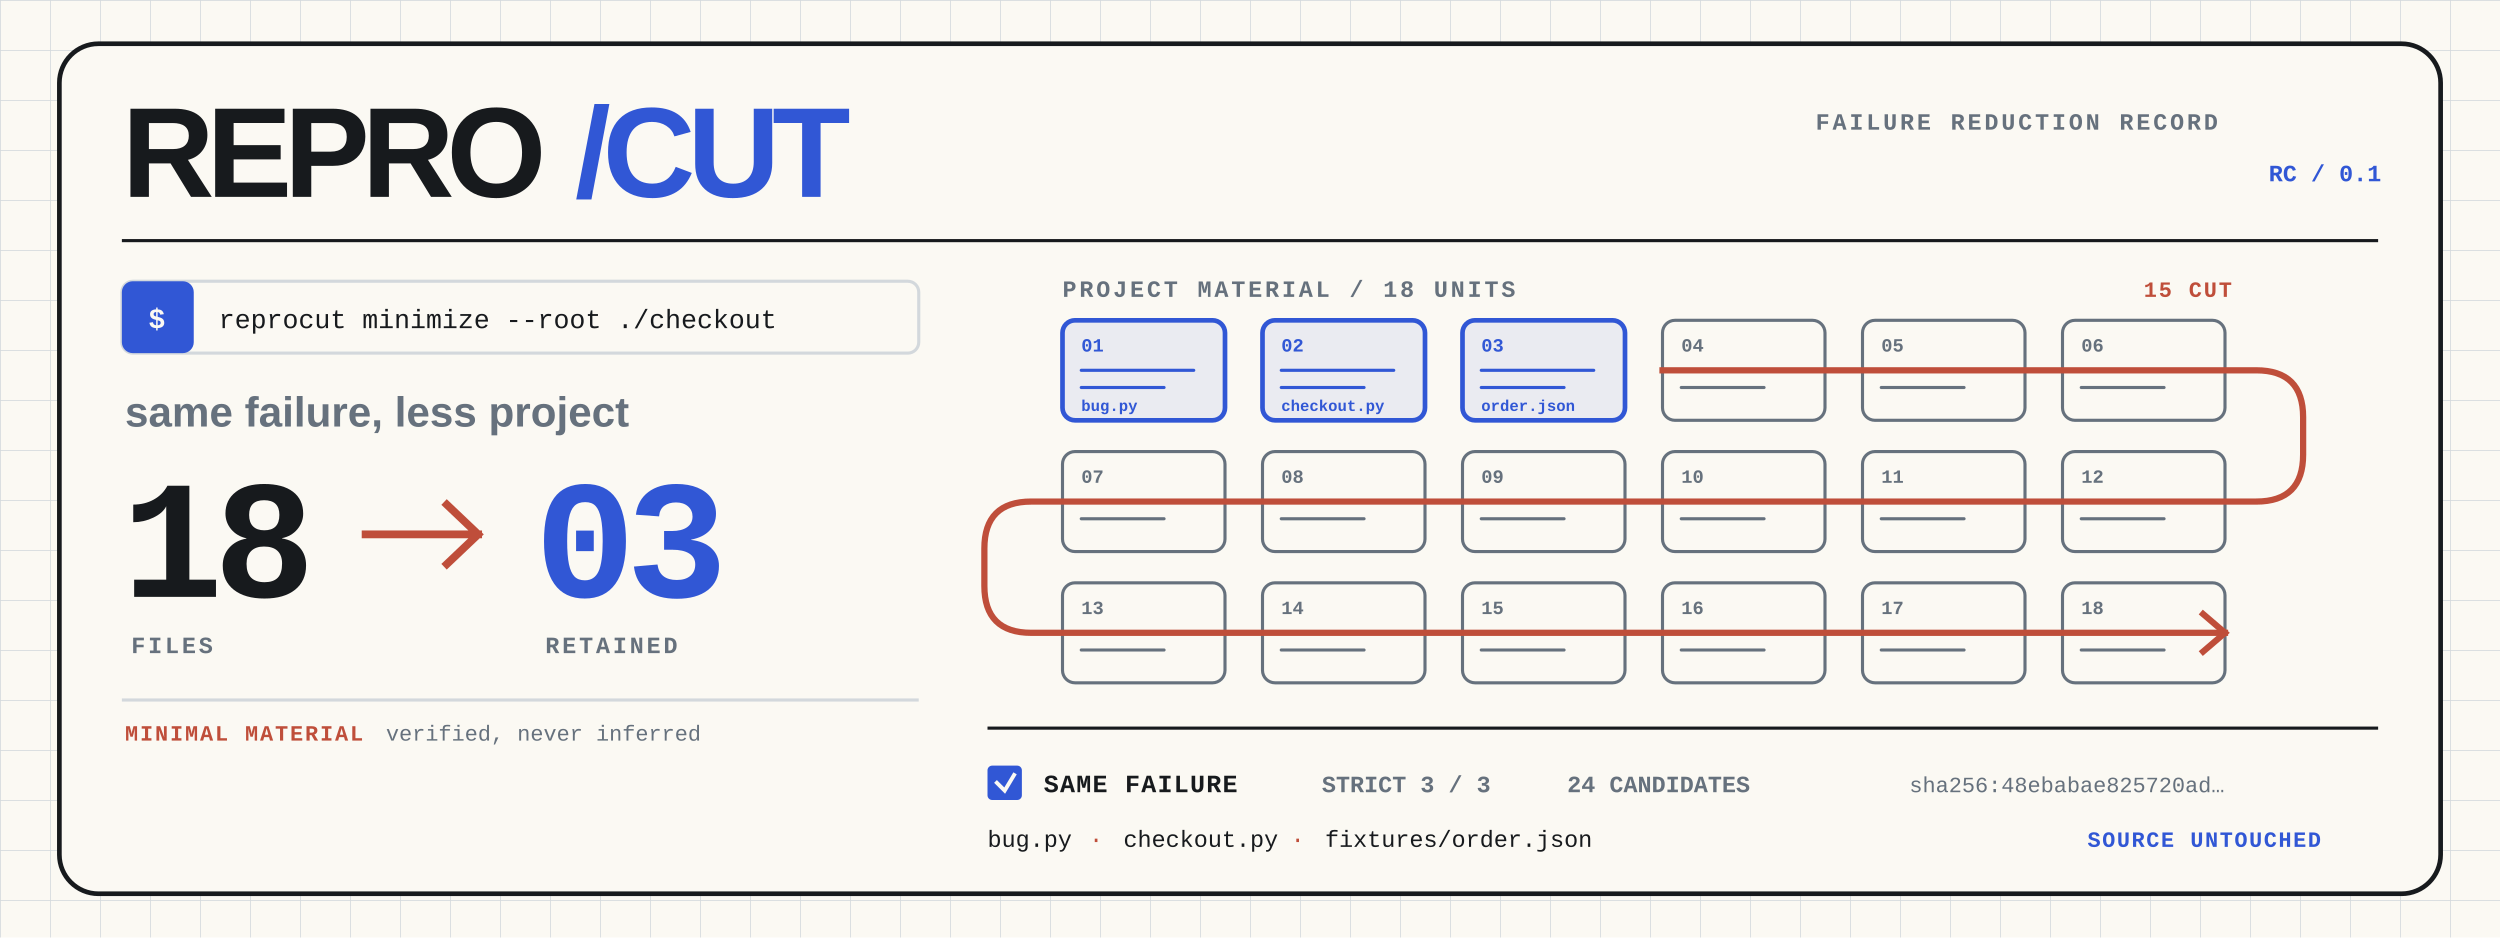
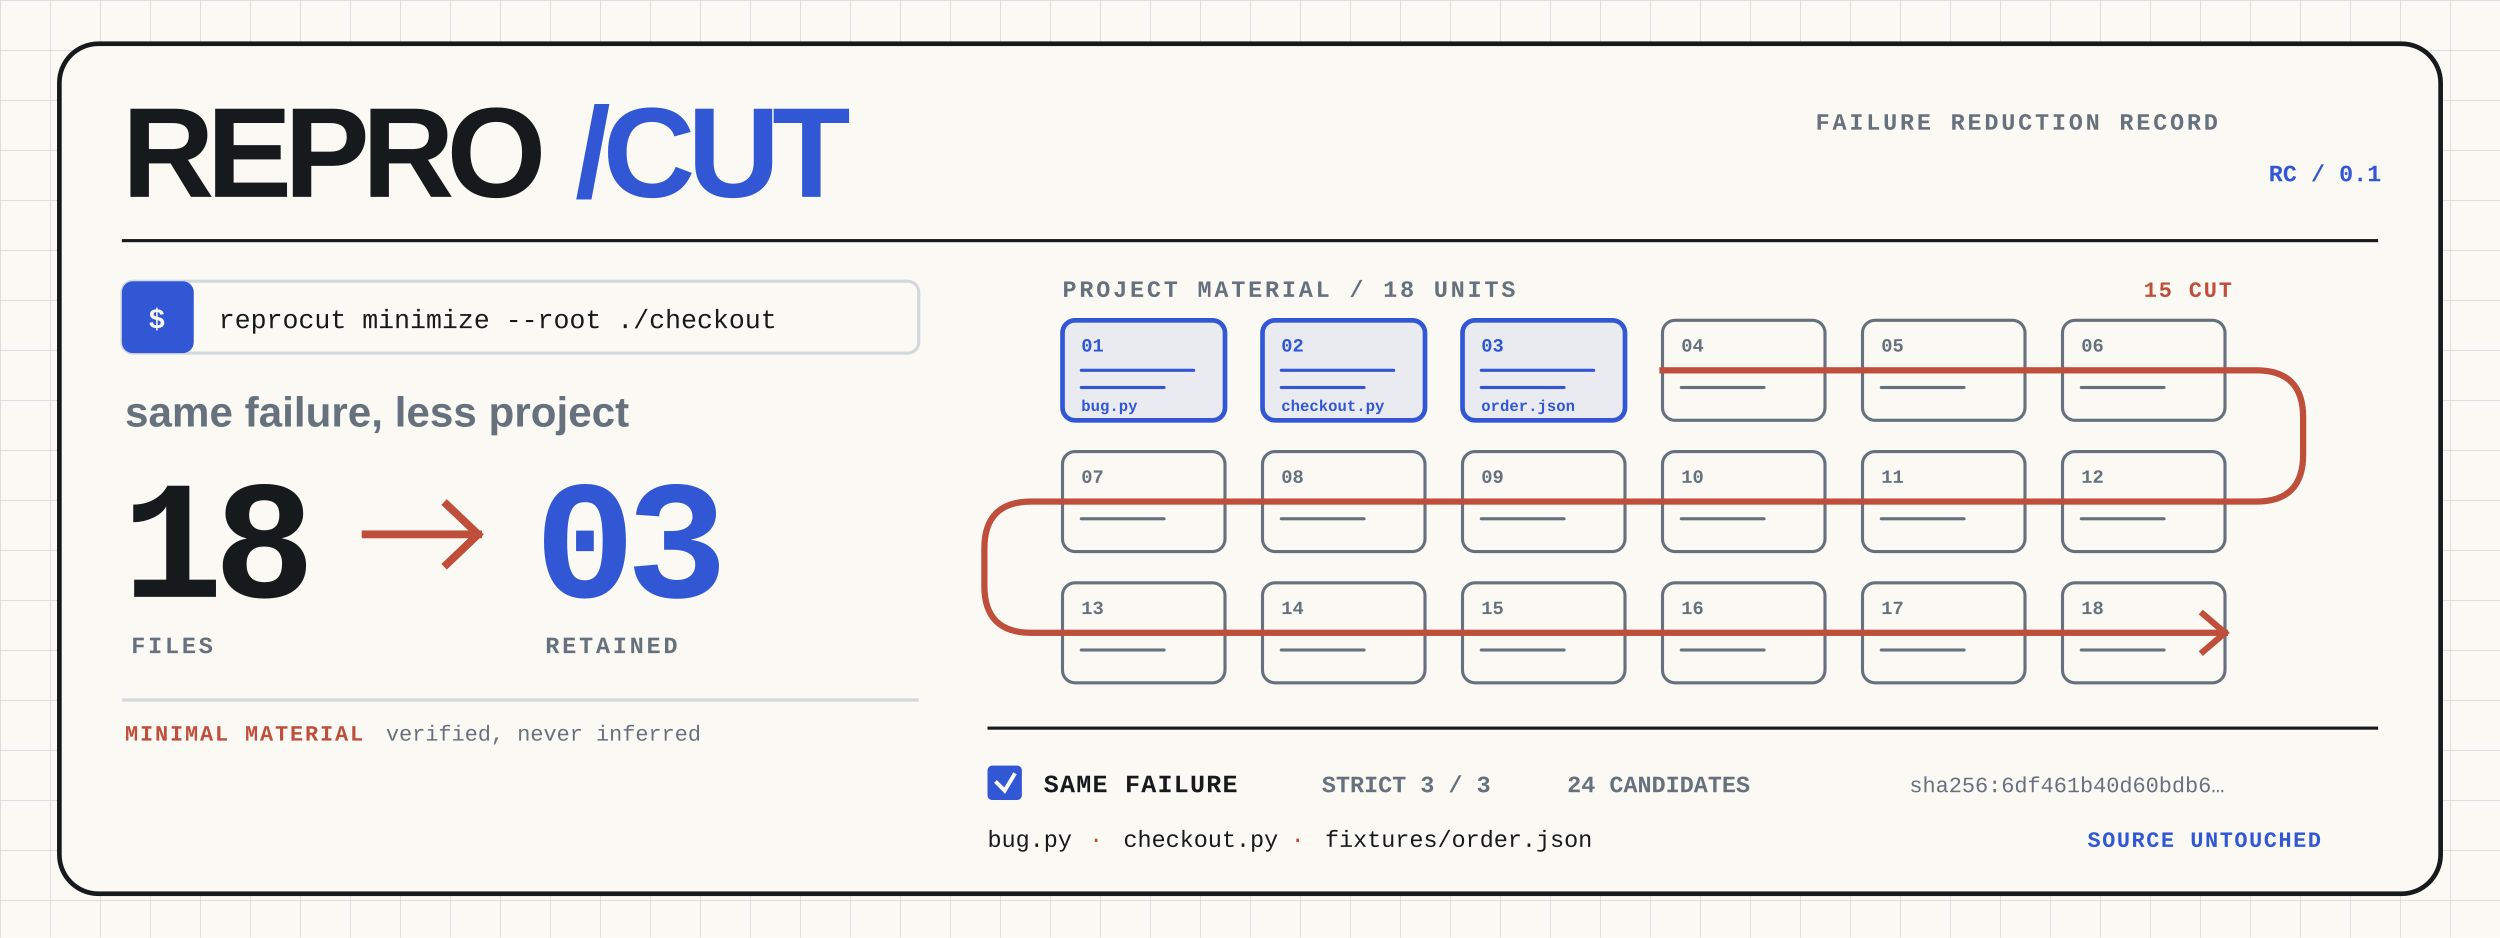
<svg xmlns="http://www.w3.org/2000/svg" width="1600" height="600" viewBox="0 0 1600 600" role="img" aria-labelledby="title desc">
  <defs>
    <pattern id="grid" width="32" height="32" patternUnits="userSpaceOnUse">
      <path d="M32 0H0V32" fill="none" stroke="#D3D8DC" stroke-width="1" />
    </pattern>
    <style>
      .display { font-family: "Arial Narrow", "Segoe UI", Arial, sans-serif; }
      .mono { font-family: Consolas, "Courier New", monospace; }
      .micro { font-size: 15px; font-weight: 700; letter-spacing: 1.8px; }
      .card-line { fill: none; stroke-linecap: round; stroke-width: 2; }
    </style>
  </defs>
  <rect width="1600" height="600" fill="#FBF9F3" />
  <rect width="1600" height="600" fill="url(#grid)" />
  <rect x="38" y="28" width="1524" height="544" rx="25" fill="#FBF9F3" stroke="#171A1D" stroke-width="3" />
  <g data-layer="identity">
    <text x="78" y="126" class="display" font-size="82" font-weight="850" letter-spacing="-5" fill="#171A1D">REPRO</text>
    <text x="368" y="126" class="display" font-size="82" font-weight="850" letter-spacing="-5" fill="#3157D5">/CUT</text>
    <text x="1162" y="83" class="mono micro" fill="#66717D">FAILURE REDUCTION RECORD</text>
    <text x="1452" y="116" class="mono" font-size="15" font-weight="700" fill="#3157D5">RC / 0.1</text>
    <path d="M78 154H1522" fill="none" stroke="#171A1D" stroke-width="2" />
    <rect x="78" y="180" width="510" height="46" rx="7" fill="none" stroke="#D3D8DC" stroke-width="2" />
    <rect x="78" y="180" width="46" height="46" rx="7" fill="#3157D5" />
    <text x="95" y="210" class="mono" font-size="18" font-weight="700" fill="#FBF9F3">$</text>
    <text x="140" y="210" class="mono" font-size="17" fill="#171A1D">reprocut minimize --root ./checkout</text>
    <text x="80" y="273" class="display" font-size="27" font-weight="600" fill="#66717D">same failure, less project</text>
    <text x="78" y="382" class="mono" font-size="108" font-weight="700" letter-spacing="-6" fill="#171A1D">18</text>
    <path d="M234 342H306M286 323L306 342L286 361" fill="none" stroke="#BF4E3A" stroke-width="5" stroke-linecap="square" stroke-linejoin="miter" />
    <text x="342" y="382" class="mono" font-size="108" font-weight="700" letter-spacing="-6" fill="#3157D5">03</text>
    <text x="84" y="418" class="mono micro" fill="#66717D">FILES</text>
    <text x="349" y="418" class="mono micro" fill="#66717D">RETAINED</text>
    <path d="M78 448H588" fill="none" stroke="#D3D8DC" stroke-width="2" />
    <text x="80" y="474" class="mono" font-size="14" font-weight="700" letter-spacing="1.2" fill="#BF4E3A">MINIMAL MATERIAL</text>
    <text x="247" y="474" class="mono" font-size="14" fill="#66717D">verified, never inferred</text>
  </g>
  <g data-layer="file-matrix">
    <text x="680" y="190" class="mono micro" fill="#66717D">PROJECT MATERIAL / 18 UNITS</text>
    <text x="1372" y="190" class="mono" font-size="14" font-weight="700" letter-spacing="1.2" fill="#BF4E3A">15 CUT</text>
    <g data-file-state="retained" transform="translate(680 205)">
      <rect width="104" height="64" rx="8" fill="#3157D5" fill-opacity="0.08" stroke="#3157D5" stroke-width="3" />
      <text x="12" y="20" class="mono" font-size="12" font-weight="700" fill="#3157D5">01</text>
      <path d="M12 32H84M12 43H65" class="card-line" stroke="#3157D5" />
      <text x="12" y="58" class="mono" font-size="10" font-weight="700" fill="#3157D5">bug.py</text>
    </g>
    <g data-file-state="retained" transform="translate(808 205)">
      <rect width="104" height="64" rx="8" fill="#3157D5" fill-opacity="0.08" stroke="#3157D5" stroke-width="3" />
      <text x="12" y="20" class="mono" font-size="12" font-weight="700" fill="#3157D5">02</text>
      <path d="M12 32H84M12 43H65" class="card-line" stroke="#3157D5" />
      <text x="12" y="58" class="mono" font-size="10" font-weight="700" fill="#3157D5">checkout.py</text>
    </g>
    <g data-file-state="retained" transform="translate(936 205)">
      <rect width="104" height="64" rx="8" fill="#3157D5" fill-opacity="0.08" stroke="#3157D5" stroke-width="3" />
      <text x="12" y="20" class="mono" font-size="12" font-weight="700" fill="#3157D5">03</text>
      <path d="M12 32H84M12 43H65" class="card-line" stroke="#3157D5" />
      <text x="12" y="58" class="mono" font-size="10" font-weight="700" fill="#3157D5">order.json</text>
    </g>
    <g data-file-state="rejected" transform="translate(1064 205)">
      <rect width="104" height="64" rx="8" fill="#FBF9F3" stroke="#66717D" stroke-width="2" />
      <text x="12" y="20" class="mono" font-size="12" font-weight="700" fill="#66717D">04</text>
      <path d="M12 32H84M12 43H65" class="card-line" stroke="#66717D" />
    </g>
    <g data-file-state="rejected" transform="translate(1192 205)">
      <rect width="104" height="64" rx="8" fill="#FBF9F3" stroke="#66717D" stroke-width="2" />
      <text x="12" y="20" class="mono" font-size="12" font-weight="700" fill="#66717D">05</text>
      <path d="M12 32H84M12 43H65" class="card-line" stroke="#66717D" />
    </g>
    <g data-file-state="rejected" transform="translate(1320 205)">
      <rect width="104" height="64" rx="8" fill="#FBF9F3" stroke="#66717D" stroke-width="2" />
      <text x="12" y="20" class="mono" font-size="12" font-weight="700" fill="#66717D">06</text>
      <path d="M12 32H84M12 43H65" class="card-line" stroke="#66717D" />
    </g>
    <g data-file-state="rejected" transform="translate(680 289)">
      <rect width="104" height="64" rx="8" fill="#FBF9F3" stroke="#66717D" stroke-width="2" />
      <text x="12" y="20" class="mono" font-size="12" font-weight="700" fill="#66717D">07</text>
      <path d="M12 32H84M12 43H65" class="card-line" stroke="#66717D" />
    </g>
    <g data-file-state="rejected" transform="translate(808 289)">
      <rect width="104" height="64" rx="8" fill="#FBF9F3" stroke="#66717D" stroke-width="2" />
      <text x="12" y="20" class="mono" font-size="12" font-weight="700" fill="#66717D">08</text>
      <path d="M12 32H84M12 43H65" class="card-line" stroke="#66717D" />
    </g>
    <g data-file-state="rejected" transform="translate(936 289)">
      <rect width="104" height="64" rx="8" fill="#FBF9F3" stroke="#66717D" stroke-width="2" />
      <text x="12" y="20" class="mono" font-size="12" font-weight="700" fill="#66717D">09</text>
      <path d="M12 32H84M12 43H65" class="card-line" stroke="#66717D" />
    </g>
    <g data-file-state="rejected" transform="translate(1064 289)">
      <rect width="104" height="64" rx="8" fill="#FBF9F3" stroke="#66717D" stroke-width="2" />
      <text x="12" y="20" class="mono" font-size="12" font-weight="700" fill="#66717D">10</text>
      <path d="M12 32H84M12 43H65" class="card-line" stroke="#66717D" />
    </g>
    <g data-file-state="rejected" transform="translate(1192 289)">
      <rect width="104" height="64" rx="8" fill="#FBF9F3" stroke="#66717D" stroke-width="2" />
      <text x="12" y="20" class="mono" font-size="12" font-weight="700" fill="#66717D">11</text>
      <path d="M12 32H84M12 43H65" class="card-line" stroke="#66717D" />
    </g>
    <g data-file-state="rejected" transform="translate(1320 289)">
      <rect width="104" height="64" rx="8" fill="#FBF9F3" stroke="#66717D" stroke-width="2" />
      <text x="12" y="20" class="mono" font-size="12" font-weight="700" fill="#66717D">12</text>
      <path d="M12 32H84M12 43H65" class="card-line" stroke="#66717D" />
    </g>
    <g data-file-state="rejected" transform="translate(680 373)">
      <rect width="104" height="64" rx="8" fill="#FBF9F3" stroke="#66717D" stroke-width="2" />
      <text x="12" y="20" class="mono" font-size="12" font-weight="700" fill="#66717D">13</text>
      <path d="M12 32H84M12 43H65" class="card-line" stroke="#66717D" />
    </g>
    <g data-file-state="rejected" transform="translate(808 373)">
      <rect width="104" height="64" rx="8" fill="#FBF9F3" stroke="#66717D" stroke-width="2" />
      <text x="12" y="20" class="mono" font-size="12" font-weight="700" fill="#66717D">14</text>
      <path d="M12 32H84M12 43H65" class="card-line" stroke="#66717D" />
    </g>
    <g data-file-state="rejected" transform="translate(936 373)">
      <rect width="104" height="64" rx="8" fill="#FBF9F3" stroke="#66717D" stroke-width="2" />
      <text x="12" y="20" class="mono" font-size="12" font-weight="700" fill="#66717D">15</text>
      <path d="M12 32H84M12 43H65" class="card-line" stroke="#66717D" />
    </g>
    <g data-file-state="rejected" transform="translate(1064 373)">
      <rect width="104" height="64" rx="8" fill="#FBF9F3" stroke="#66717D" stroke-width="2" />
      <text x="12" y="20" class="mono" font-size="12" font-weight="700" fill="#66717D">16</text>
      <path d="M12 32H84M12 43H65" class="card-line" stroke="#66717D" />
    </g>
    <g data-file-state="rejected" transform="translate(1192 373)">
      <rect width="104" height="64" rx="8" fill="#FBF9F3" stroke="#66717D" stroke-width="2" />
      <text x="12" y="20" class="mono" font-size="12" font-weight="700" fill="#66717D">17</text>
      <path d="M12 32H84M12 43H65" class="card-line" stroke="#66717D" />
    </g>
    <g data-file-state="rejected" transform="translate(1320 373)">
      <rect width="104" height="64" rx="8" fill="#FBF9F3" stroke="#66717D" stroke-width="2" />
      <text x="12" y="20" class="mono" font-size="12" font-weight="700" fill="#66717D">18</text>
      <path d="M12 32H84M12 43H65" class="card-line" stroke="#66717D" />
    </g>
  </g>
  <path data-role="cut-trace" d="M1064 237H1444Q1474 237 1474 267V291Q1474 321 1444 321H660Q630 321 630 351V375Q630 405 660 405H1424" fill="none" stroke="#BF4E3A" stroke-width="4" stroke-linecap="square" stroke-linejoin="miter" />
  <path d="M1410 393L1424 405L1410 417" fill="none" stroke="#BF4E3A" stroke-width="4" stroke-linecap="square" />
  <g data-layer="evidence">
    <path d="M632 466H1522" fill="none" stroke="#171A1D" stroke-width="2" />
    <rect x="632" y="490" width="22" height="22" rx="3" fill="#3157D5" />
    <path d="M638 501L643 506L649 496" fill="none" stroke="#FBF9F3" stroke-width="2.5" stroke-linecap="square" />
    <text x="668" y="507" class="mono" font-size="16" font-weight="700" letter-spacing="0.8" fill="#171A1D">SAME FAILURE</text>
    <text x="846" y="507" class="mono" font-size="15" font-weight="700" fill="#66717D">STRICT 3 / 3</text>
    <text x="1003" y="507" class="mono" font-size="15" font-weight="700" fill="#66717D">24 CANDIDATES</text>
-     <text x="1222" y="507" class="mono" font-size="14" fill="#66717D">sha256:48ebabae825720ad…</text>
+     <text x="1222" y="507" class="mono" font-size="14" fill="#66717D">sha256:6df461b40d60bdb6…</text>
    <text x="632" y="542" class="mono" font-size="15" fill="#171A1D">bug.py</text>
    <text x="697" y="542" class="mono" font-size="15" fill="#BF4E3A">·</text>
    <text x="719" y="542" class="mono" font-size="15" fill="#171A1D">checkout.py</text>
    <text x="826" y="542" class="mono" font-size="15" fill="#BF4E3A">·</text>
    <text x="848" y="542" class="mono" font-size="15" fill="#171A1D">fixtures/order.json</text>
    <text x="1336" y="542" class="mono" font-size="14" font-weight="700" letter-spacing="1" fill="#3157D5">SOURCE UNTOUCHED</text>
  </g>
</svg>
